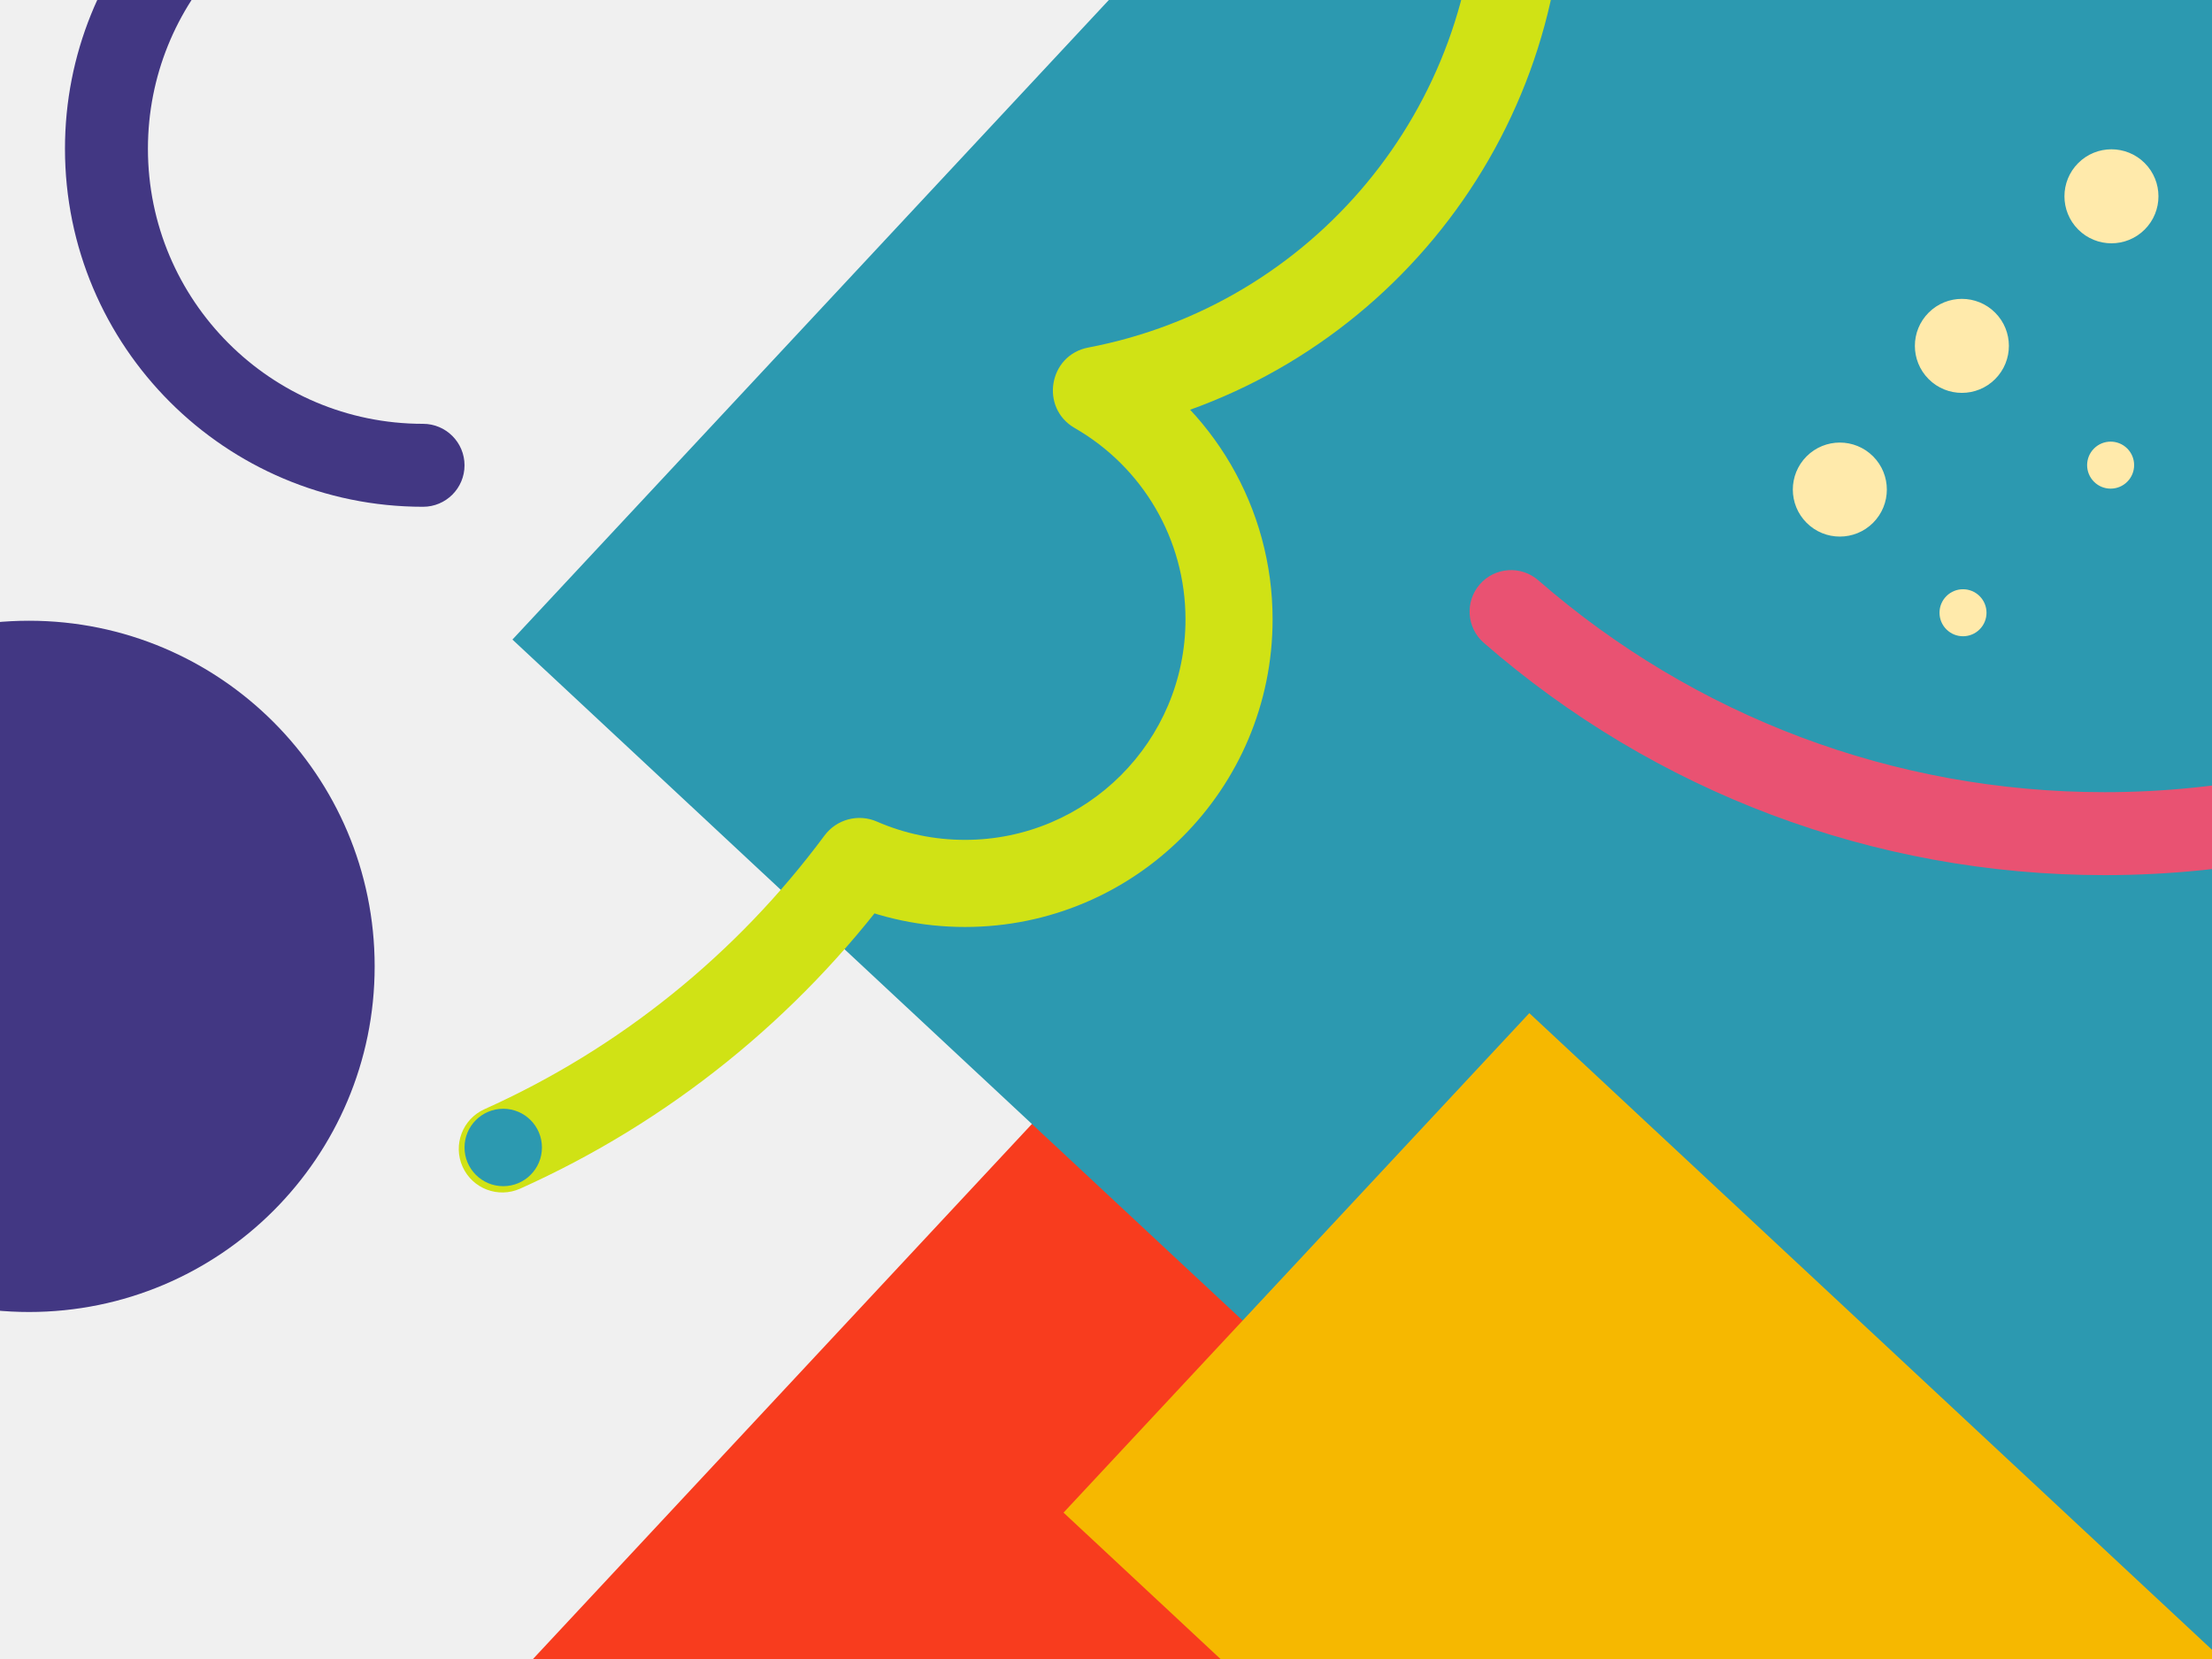
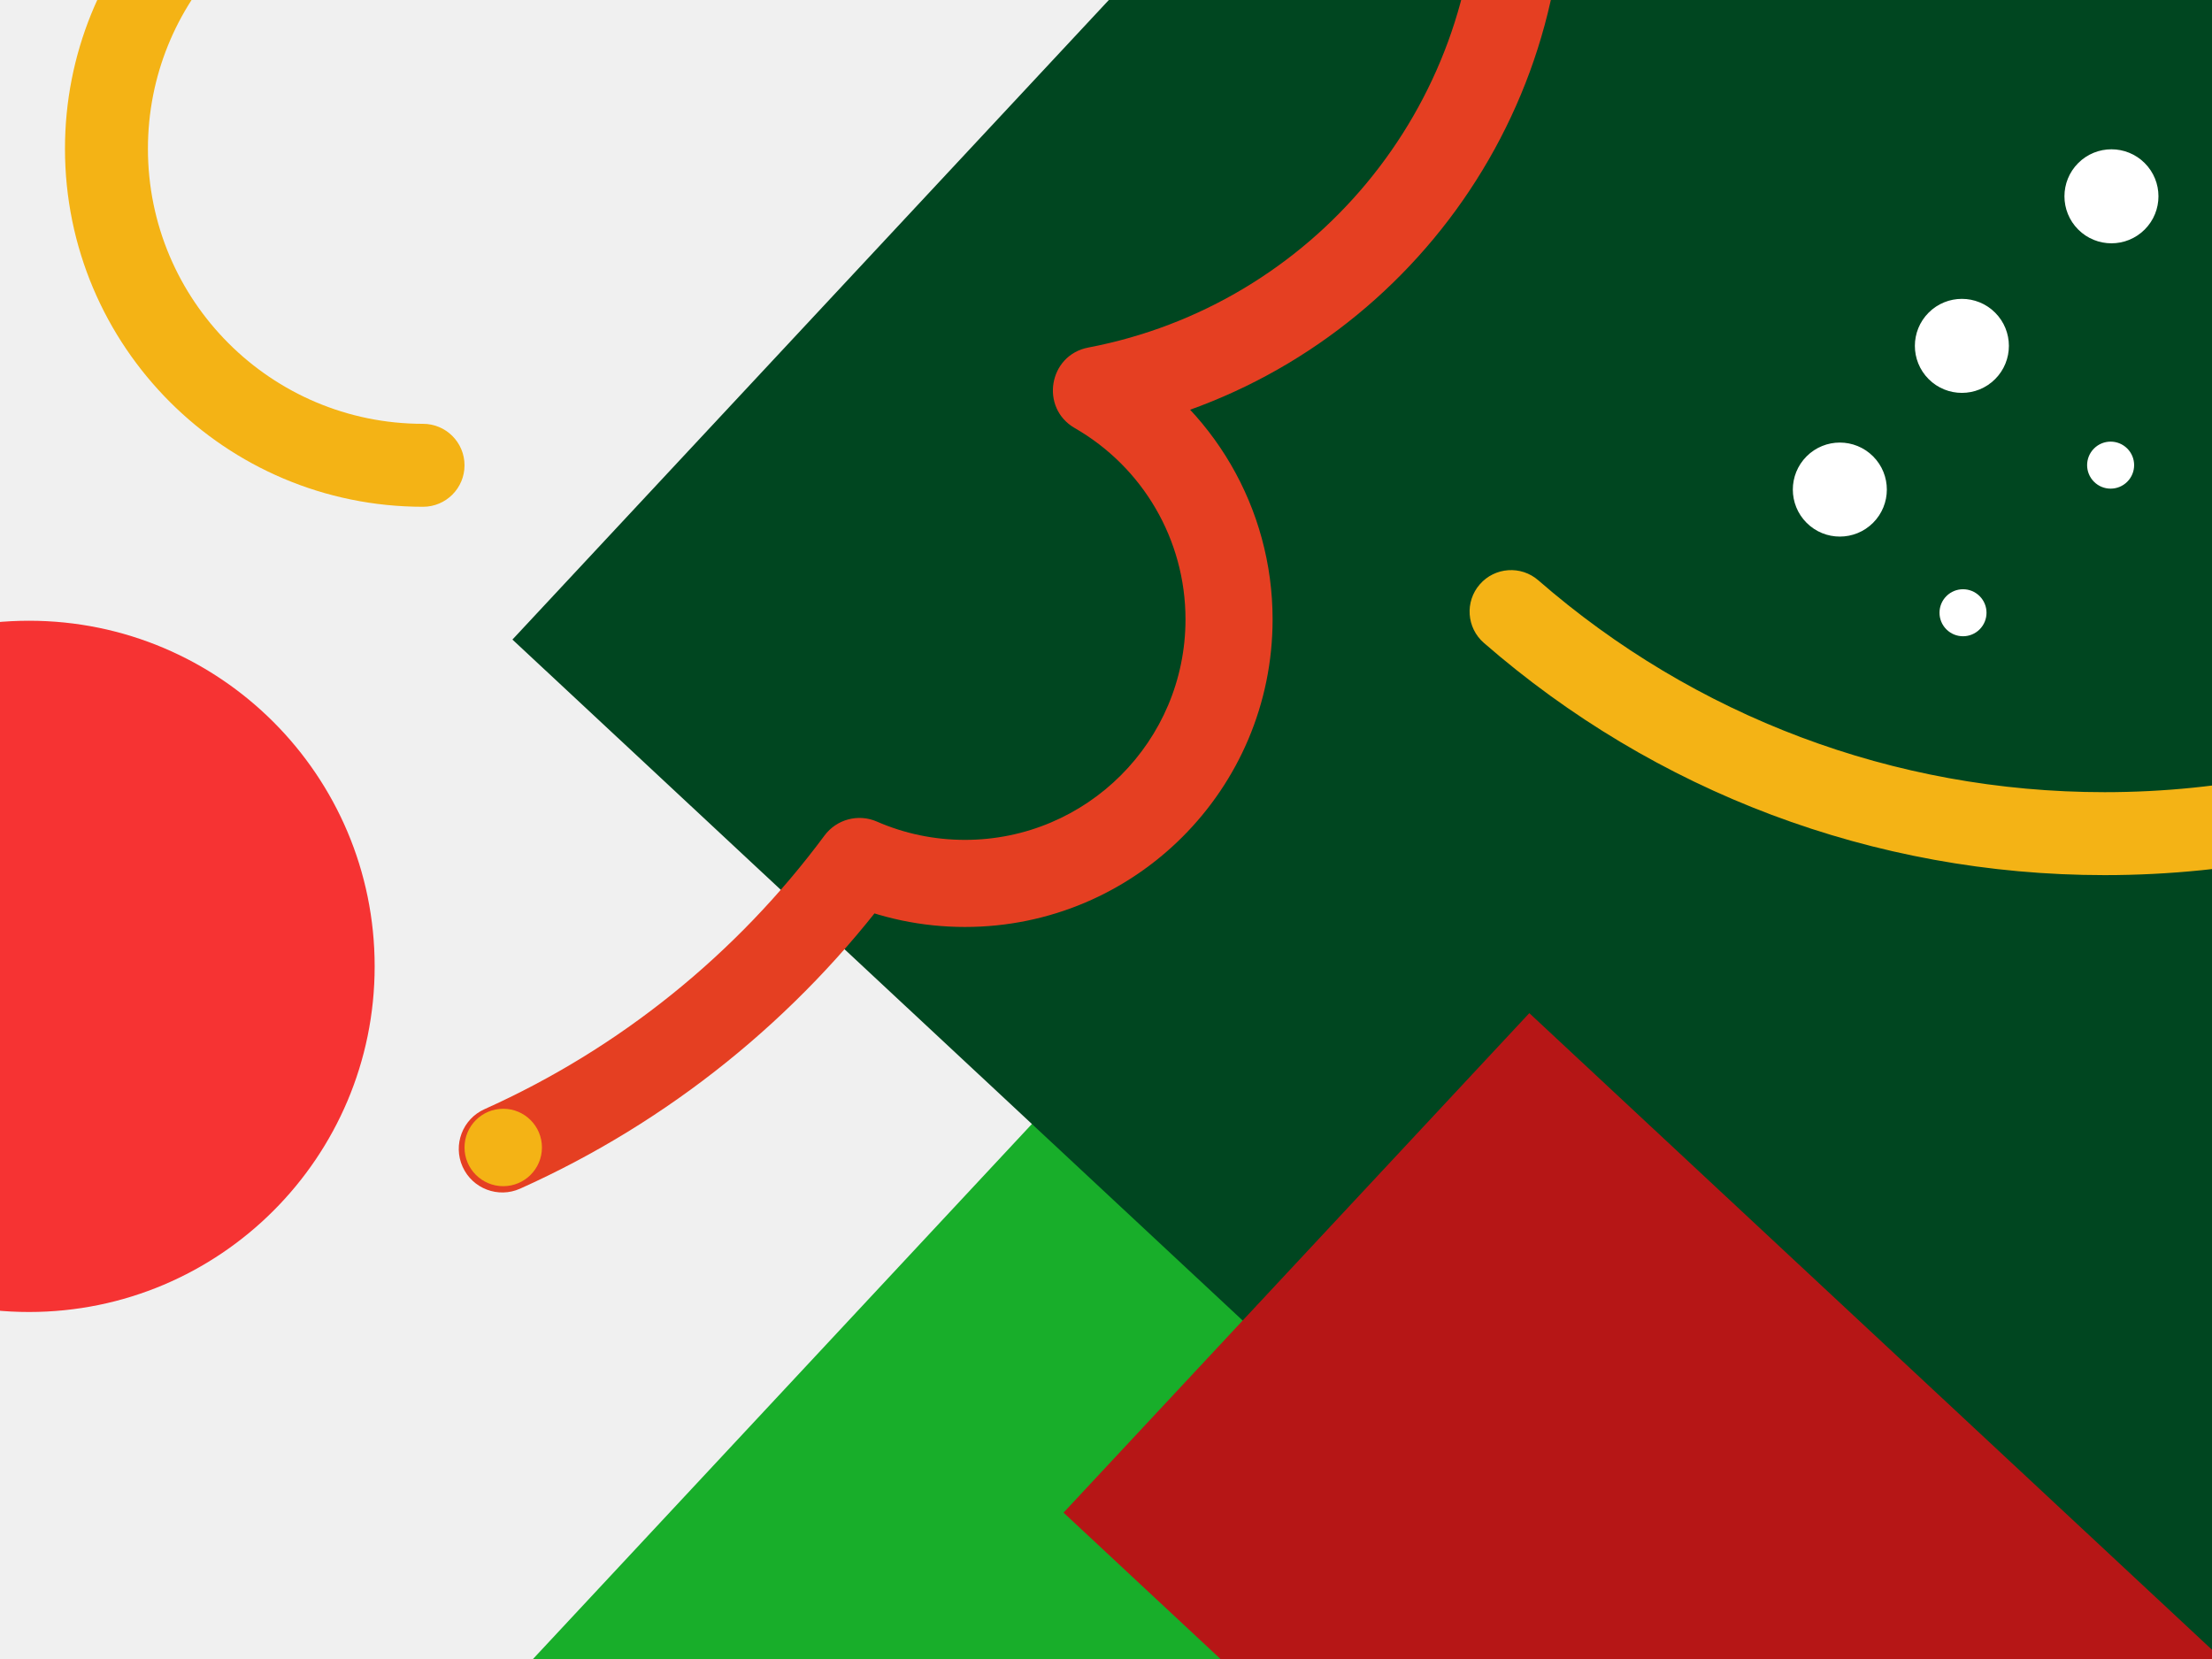
<svg xmlns="http://www.w3.org/2000/svg" width="1600px" height="1200px" viewBox="0 0 1600 1200" version="1.1">
  <g id="Patterns" stroke="none" stroke-width="1" fill="none" fill-rule="evenodd">
    <g id="Mataura" fill-rule="nonzero">
      <g transform="translate(-590, -735)" id="Shape">
-         <rect fill="#F83C1E" transform="translate(1388, 2435.5) rotate(43) translate(-1388, -2435.5) " x="745" y="1758" width="1286" height="1355" />
-         <path d="M667,1101.565 C810.042,1101.565 926,985.607 926,842.565 C926,705.516 819.24,592.411 683.076,584.057 C666.539,583.043 652.31,595.627 651.296,612.164 C650.281,628.701 662.865,642.93 679.402,643.945 C783.962,650.359 866,737.273 866,842.565 C866,952.47 776.905,1041.565 667,1041.565 C650.431,1041.565 637,1054.997 637,1071.565 C637,1088.134 650.431,1101.565 667,1101.565 Z" fill="#423783" transform="translate(781.5, 842.7827) scale(-1, 1) translate(-781.5, -842.7827) " />
-         <rect fill="#2C99B0" transform="translate(2029, 1267.5) rotate(43) translate(-2029, -1267.5) " x="1200" y="590" width="1658" height="1355" />
-         <path d="M966.233,1594.781 C950.359,1601.9 931.72,1594.803 924.601,1578.929 C917.482,1563.055 924.58,1544.416 940.453,1537.297 C1037.947,1493.574 1122.736,1425.209 1186.376,1339.38 C1195.115,1327.595 1210.832,1323.403 1224.278,1329.271 C1244.185,1337.958 1265.745,1342.5 1288,1342.5 C1376.089,1342.5 1447.5,1271.089 1447.5,1183 C1447.5,1125.244 1416.57,1072.916 1367.395,1044.628 C1342.066,1030.056 1348.506,991.842 1377.213,986.379 C1539.37,955.515 1658.5,813.076 1658.5,646 C1658.5,454.633 1503.367,299.5 1312,299.5 C1206.831,299.5 1109.437,346.602 1043.987,426.366 C1032.952,439.815 1013.103,441.771 999.654,430.736 C986.205,419.701 984.249,399.852 995.284,386.403 C1072.576,292.207 1187.763,236.5 1312,236.5 C1538.161,236.5 1721.5,419.839 1721.5,646 C1721.5,843.465 1580.735,1011.773 1388.992,1048.268 L1398.81,990.019 C1467.331,1029.436 1510.5,1102.47 1510.5,1183 C1510.5,1305.883 1410.883,1405.5 1288,1405.5 C1257.033,1405.5 1226.899,1399.152 1199.081,1387.013 L1211.679,1358.142 L1236.982,1376.904 C1166.931,1471.378 1073.603,1546.629 966.233,1594.781 Z M1035.729,379.305 C1050.684,388.193 1055.603,407.522 1046.715,422.477 C1037.827,437.433 1018.498,442.351 1003.543,433.464 C908.238,376.825 799.377,346.5 686,346.5 C342.2,346.5 63.5,625.206 63.5,969.02 C63.5,977.197 63.658,985.355 63.972,993.49 C64.644,1010.874 51.097,1025.511 33.713,1026.183 C16.329,1026.855 1.691,1013.307 1.019,995.923 C0.674,986.978 0.5,978.01 0.5,969.021 C0.5,590.412 307.405,283.5 686,283.5 C810.784,283.5 930.751,316.919 1035.729,379.305 Z" fill="#D0E215" />
-         <path d="M2112.314,1368 C2490.077,1368 2796.314,1061.763 2796.314,684 C2796.314,306.237 2490.077,0 2112.314,0 C2002.475,0 1896.291,25.937 1800.644,74.979 C1785.901,82.538 1780.077,100.619 1787.636,115.362 C1795.196,130.105 1813.276,135.929 1828.02,128.37 C1915.243,83.647 2012.051,60 2112.314,60 C2456.94,60 2736.314,339.374 2736.314,684 C2736.314,1028.626 2456.94,1308 2112.314,1308 C2095.746,1308 2082.314,1321.431 2082.314,1338 C2082.314,1354.569 2095.746,1368 2112.314,1368 Z M1663.298,1199.998 C1786.92,1307.66 1944.983,1368 2112.314,1368 C2128.883,1368 2142.314,1354.569 2142.314,1338 C2142.314,1321.431 2128.883,1308 2112.314,1308 C1959.608,1308 1815.503,1252.988 1702.703,1154.751 C1690.208,1143.87 1671.259,1145.177 1660.377,1157.672 C1649.496,1170.166 1650.803,1189.116 1663.298,1199.998 Z" fill="#E95272" />
-         <rect fill="#F6B800" transform="translate(1998, 2087) rotate(43) translate(-1998, -2087) " x="1355" y="1840" width="1286" height="494" />
-         <circle fill="#423783" cx="611" cy="1434" r="250" />
-         <circle fill="#2C99B0" cx="954" cy="1565" r="28" />
-         <path d="M1889.052,948.729 C1870.274,948.729 1855.052,933.507 1855.052,914.729 C1855.052,895.951 1870.274,880.729 1889.052,880.729 C1907.829,880.729 1923.052,895.951 1923.052,914.729 C1923.052,933.507 1907.829,948.729 1889.052,948.729 Z M2024.975,937.653 C2006.198,937.653 1990.975,922.43 1990.975,903.653 C1990.975,884.875 2006.198,869.653 2024.975,869.653 C2043.753,869.653 2058.975,884.875 2058.975,903.653 C2058.975,922.43 2043.753,937.653 2024.975,937.653 Z M2177.975,937.653 C2159.198,937.653 2143.975,922.43 2143.975,903.653 C2143.975,884.875 2159.198,869.653 2177.975,869.653 C2196.753,869.653 2211.975,884.875 2211.975,903.653 C2211.975,922.43 2196.753,937.653 2177.975,937.653 Z M2341.826,937.468 C2323.048,937.468 2307.826,922.246 2307.826,903.468 C2307.826,884.69 2323.048,869.468 2341.826,869.468 C2360.604,869.468 2375.826,884.69 2375.826,903.468 C2375.826,922.246 2360.604,937.468 2341.826,937.468 Z M1889.052,1057.729 C1879.663,1057.729 1872.052,1050.118 1872.052,1040.729 C1872.052,1031.34 1879.663,1023.729 1889.052,1023.729 C1898.441,1023.729 1906.052,1031.34 1906.052,1040.729 C1906.052,1050.118 1898.441,1057.729 1889.052,1057.729 Z M2040.052,1057.729 C2030.663,1057.729 2023.052,1050.118 2023.052,1040.729 C2023.052,1031.34 2030.663,1023.729 2040.052,1023.729 C2049.441,1023.729 2057.052,1031.34 2057.052,1040.729 C2057.052,1050.118 2049.441,1057.729 2040.052,1057.729 Z M2191.052,1057.729 C2181.663,1057.729 2174.052,1050.118 2174.052,1040.729 C2174.052,1031.34 2181.663,1023.729 2191.052,1023.729 C2200.441,1023.729 2208.052,1031.34 2208.052,1040.729 C2208.052,1050.118 2200.441,1057.729 2191.052,1057.729 Z M2341.826,1057.647 C2332.437,1057.647 2324.826,1050.036 2324.826,1040.647 C2324.826,1031.258 2332.437,1023.647 2341.826,1023.647 C2351.215,1023.647 2358.826,1031.258 2358.826,1040.647 C2358.826,1050.036 2351.215,1057.647 2341.826,1057.647 Z" fill="#FFEAAB" transform="translate(2115.439, 963.5985) rotate(-45) translate(-2115.439, -963.5985) " />
+         <rect fill="#18ae2a" transform="translate(1388, 2435.5) rotate(43) translate(-1388, -2435.5) " x="745" y="1758" width="1286" height="1355" />
+         <path d="M667,1101.565 C810.042,1101.565 926,985.607 926,842.565 C926,705.516 819.24,592.411 683.076,584.057 C666.539,583.043 652.31,595.627 651.296,612.164 C650.281,628.701 662.865,642.93 679.402,643.945 C783.962,650.359 866,737.273 866,842.565 C866,952.47 776.905,1041.565 667,1041.565 C650.431,1041.565 637,1054.997 637,1071.565 C637,1088.134 650.431,1101.565 667,1101.565 Z" fill="#f4b315" transform="translate(781.5, 842.7827) scale(-1, 1) translate(-781.5, -842.7827) " />
+         <rect fill="#004620" transform="translate(2029, 1267.5) rotate(43) translate(-2029, -1267.5) " x="1200" y="590" width="1658" height="1355" />
+         <path d="M966.233,1594.781 C950.359,1601.9 931.72,1594.803 924.601,1578.929 C917.482,1563.055 924.58,1544.416 940.453,1537.297 C1037.947,1493.574 1122.736,1425.209 1186.376,1339.38 C1195.115,1327.595 1210.832,1323.403 1224.278,1329.271 C1244.185,1337.958 1265.745,1342.5 1288,1342.5 C1376.089,1342.5 1447.5,1271.089 1447.5,1183 C1447.5,1125.244 1416.57,1072.916 1367.395,1044.628 C1342.066,1030.056 1348.506,991.842 1377.213,986.379 C1539.37,955.515 1658.5,813.076 1658.5,646 C1658.5,454.633 1503.367,299.5 1312,299.5 C1206.831,299.5 1109.437,346.602 1043.987,426.366 C1032.952,439.815 1013.103,441.771 999.654,430.736 C986.205,419.701 984.249,399.852 995.284,386.403 C1072.576,292.207 1187.763,236.5 1312,236.5 C1538.161,236.5 1721.5,419.839 1721.5,646 C1721.5,843.465 1580.735,1011.773 1388.992,1048.268 L1398.81,990.019 C1467.331,1029.436 1510.5,1102.47 1510.5,1183 C1510.5,1305.883 1410.883,1405.5 1288,1405.5 C1257.033,1405.5 1226.899,1399.152 1199.081,1387.013 L1211.679,1358.142 L1236.982,1376.904 C1166.931,1471.378 1073.603,1546.629 966.233,1594.781 Z M1035.729,379.305 C1050.684,388.193 1055.603,407.522 1046.715,422.477 C1037.827,437.433 1018.498,442.351 1003.543,433.464 C908.238,376.825 799.377,346.5 686,346.5 C342.2,346.5 63.5,625.206 63.5,969.02 C63.5,977.197 63.658,985.355 63.972,993.49 C64.644,1010.874 51.097,1025.511 33.713,1026.183 C16.329,1026.855 1.691,1013.307 1.019,995.923 C0.674,986.978 0.5,978.01 0.5,969.021 C0.5,590.412 307.405,283.5 686,283.5 C810.784,283.5 930.751,316.919 1035.729,379.305 Z" fill="#e53f22" />
+         <path d="M2112.314,1368 C2490.077,1368 2796.314,1061.763 2796.314,684 C2796.314,306.237 2490.077,0 2112.314,0 C2002.475,0 1896.291,25.937 1800.644,74.979 C1785.901,82.538 1780.077,100.619 1787.636,115.362 C1795.196,130.105 1813.276,135.929 1828.02,128.37 C1915.243,83.647 2012.051,60 2112.314,60 C2456.94,60 2736.314,339.374 2736.314,684 C2736.314,1028.626 2456.94,1308 2112.314,1308 C2095.746,1308 2082.314,1321.431 2082.314,1338 C2082.314,1354.569 2095.746,1368 2112.314,1368 Z M1663.298,1199.998 C1786.92,1307.66 1944.983,1368 2112.314,1368 C2128.883,1368 2142.314,1354.569 2142.314,1338 C2142.314,1321.431 2128.883,1308 2112.314,1308 C1959.608,1308 1815.503,1252.988 1702.703,1154.751 C1690.208,1143.87 1671.259,1145.177 1660.377,1157.672 C1649.496,1170.166 1650.803,1189.116 1663.298,1199.998 Z" fill="#f4b315" />
+         <rect fill="#b61616" transform="translate(1998, 2087) rotate(43) translate(-1998, -2087) " x="1355" y="1840" width="1286" height="494" />
+         <circle fill="#f63333" cx="611" cy="1434" r="250" />
+         <circle fill="#f4b315" cx="954" cy="1565" r="28" />
+         <path d="M1889.052,948.729 C1870.274,948.729 1855.052,933.507 1855.052,914.729 C1855.052,895.951 1870.274,880.729 1889.052,880.729 C1907.829,880.729 1923.052,895.951 1923.052,914.729 C1923.052,933.507 1907.829,948.729 1889.052,948.729 Z M2024.975,937.653 C2006.198,937.653 1990.975,922.43 1990.975,903.653 C1990.975,884.875 2006.198,869.653 2024.975,869.653 C2043.753,869.653 2058.975,884.875 2058.975,903.653 C2058.975,922.43 2043.753,937.653 2024.975,937.653 Z M2177.975,937.653 C2159.198,937.653 2143.975,922.43 2143.975,903.653 C2143.975,884.875 2159.198,869.653 2177.975,869.653 C2196.753,869.653 2211.975,884.875 2211.975,903.653 C2211.975,922.43 2196.753,937.653 2177.975,937.653 Z M2341.826,937.468 C2323.048,937.468 2307.826,922.246 2307.826,903.468 C2307.826,884.69 2323.048,869.468 2341.826,869.468 C2360.604,869.468 2375.826,884.69 2375.826,903.468 C2375.826,922.246 2360.604,937.468 2341.826,937.468 Z M1889.052,1057.729 C1879.663,1057.729 1872.052,1050.118 1872.052,1040.729 C1872.052,1031.34 1879.663,1023.729 1889.052,1023.729 C1898.441,1023.729 1906.052,1031.34 1906.052,1040.729 C1906.052,1050.118 1898.441,1057.729 1889.052,1057.729 Z M2040.052,1057.729 C2030.663,1057.729 2023.052,1050.118 2023.052,1040.729 C2023.052,1031.34 2030.663,1023.729 2040.052,1023.729 C2049.441,1023.729 2057.052,1031.34 2057.052,1040.729 C2057.052,1050.118 2049.441,1057.729 2040.052,1057.729 Z M2191.052,1057.729 C2181.663,1057.729 2174.052,1050.118 2174.052,1040.729 C2174.052,1031.34 2181.663,1023.729 2191.052,1023.729 C2200.441,1023.729 2208.052,1031.34 2208.052,1040.729 C2208.052,1050.118 2200.441,1057.729 2191.052,1057.729 Z M2341.826,1057.647 C2332.437,1057.647 2324.826,1050.036 2324.826,1040.647 C2324.826,1031.258 2332.437,1023.647 2341.826,1023.647 C2351.215,1023.647 2358.826,1031.258 2358.826,1040.647 C2358.826,1050.036 2351.215,1057.647 2341.826,1057.647 Z" fill="#ffffff" transform="translate(2115.439, 963.5985) rotate(-45) translate(-2115.439, -963.5985) " />
      </g>
    </g>
  </g>
</svg>
